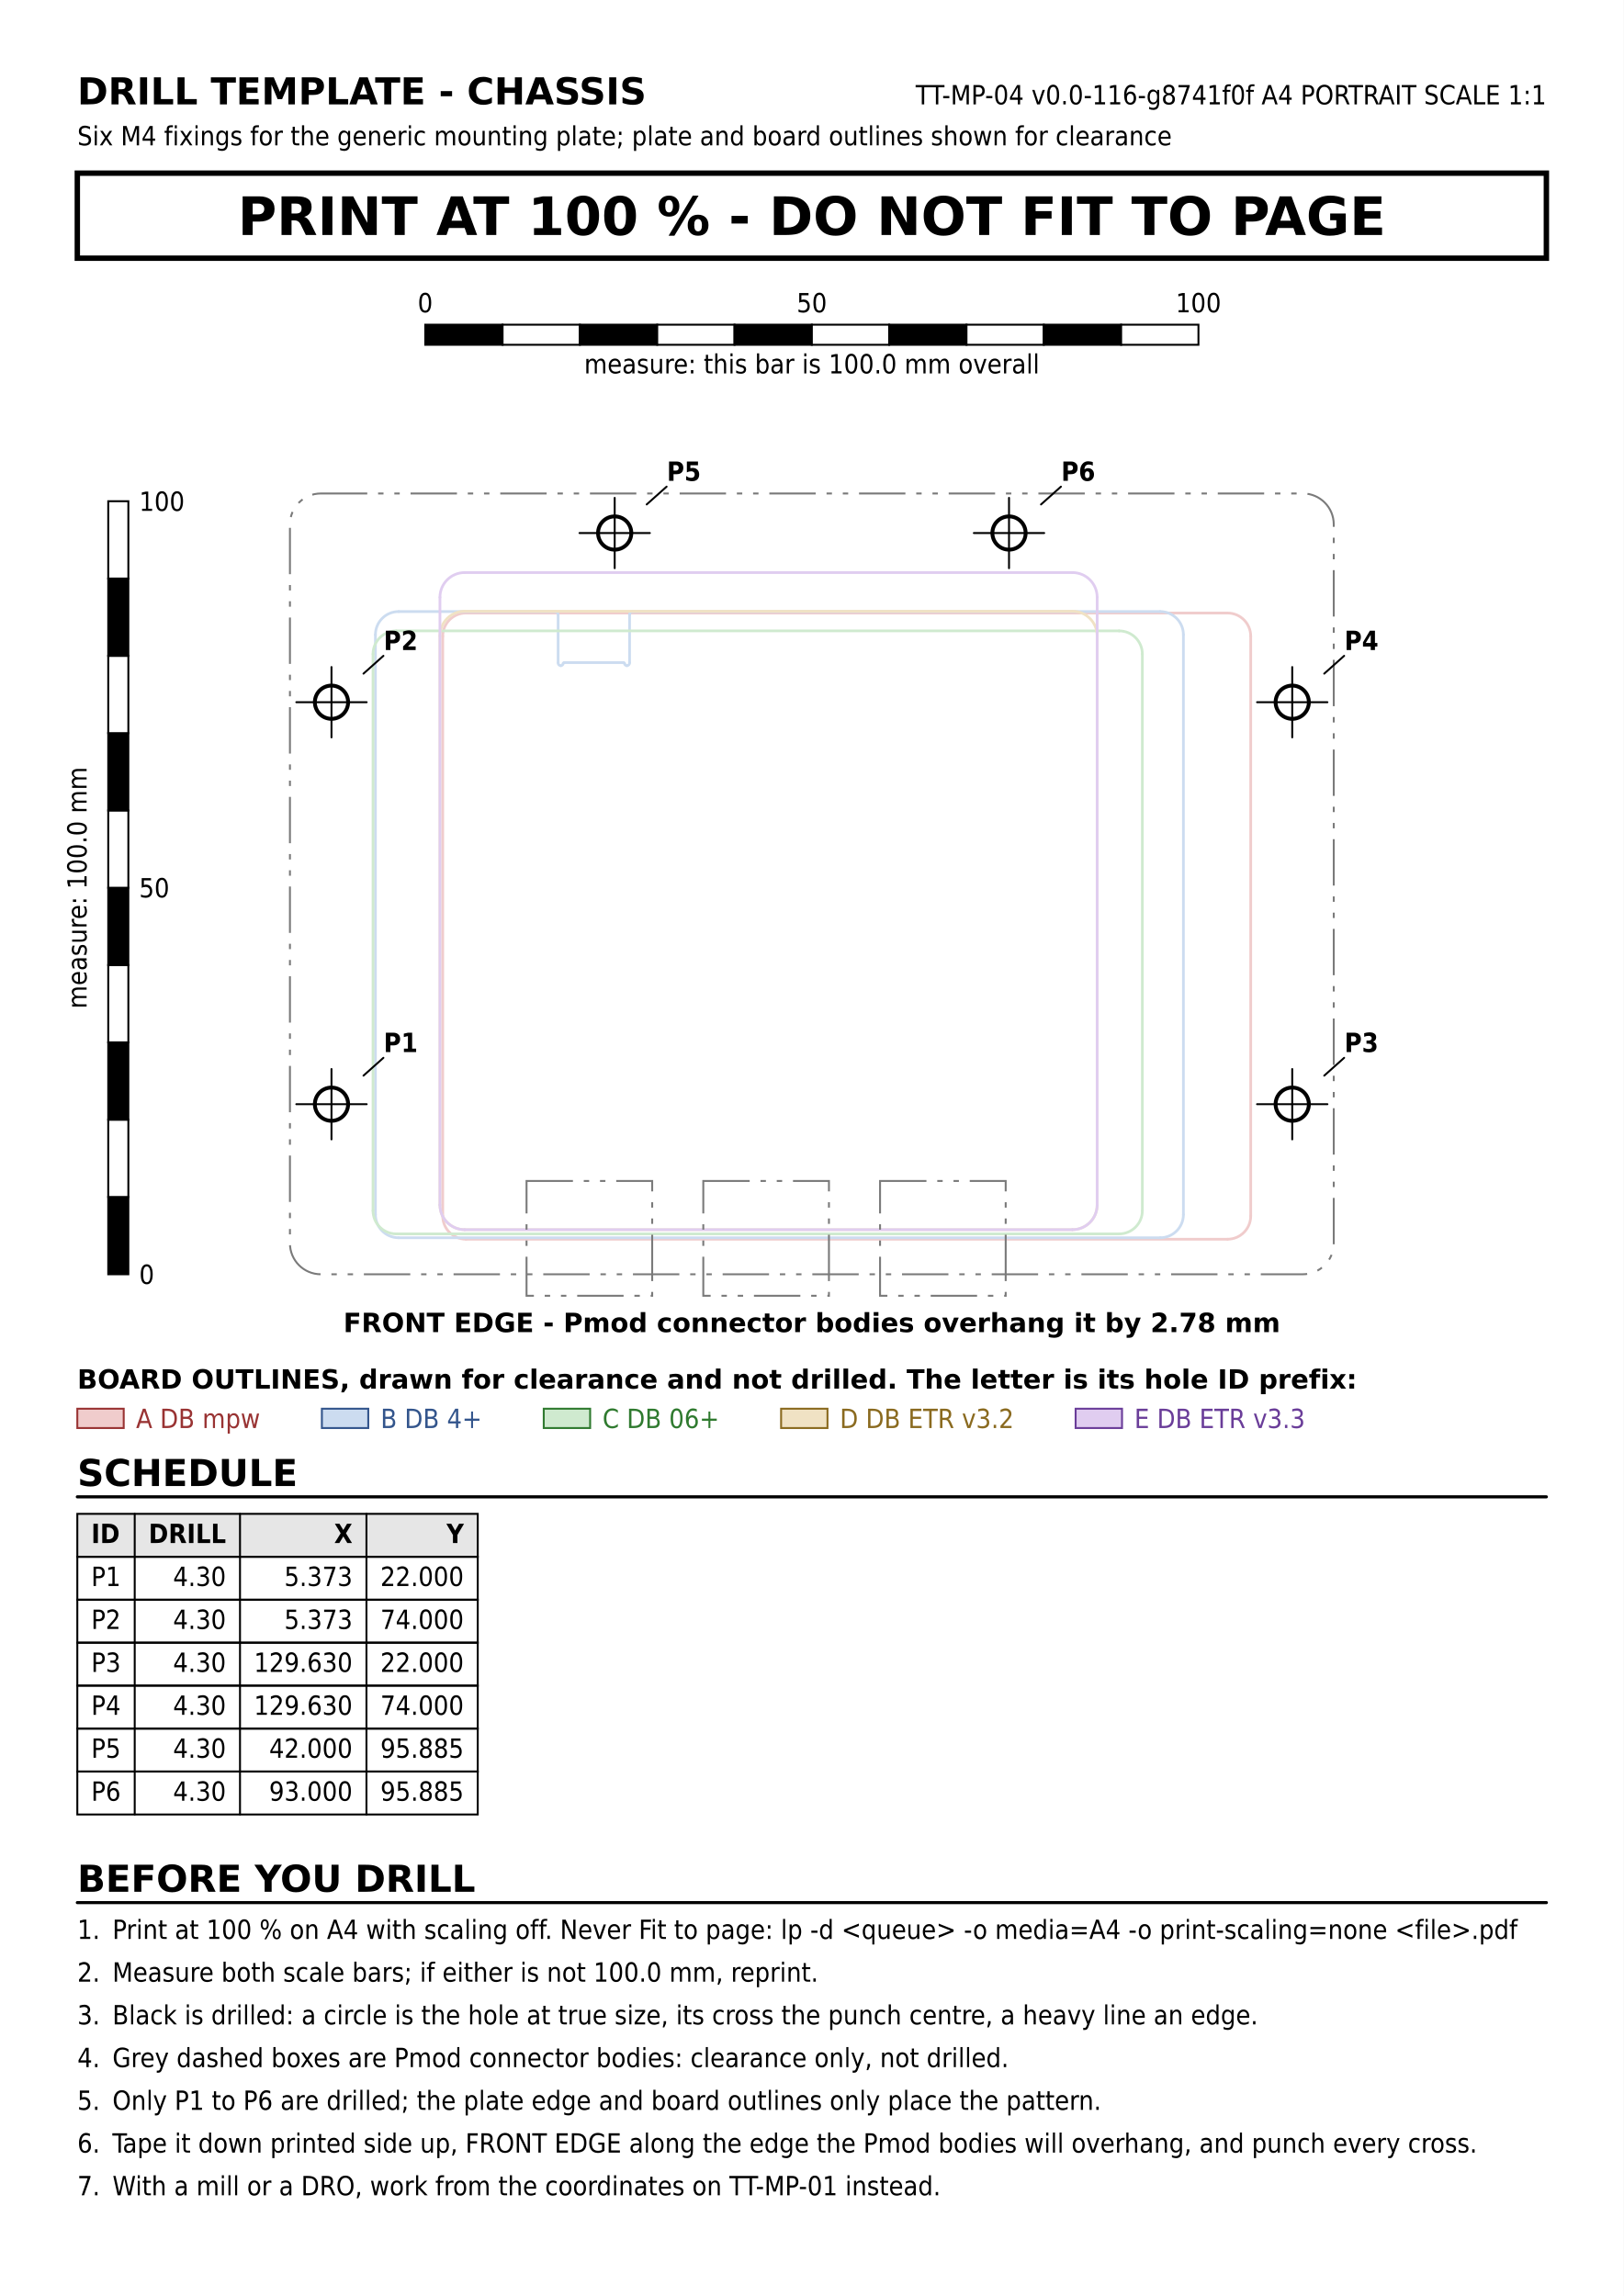
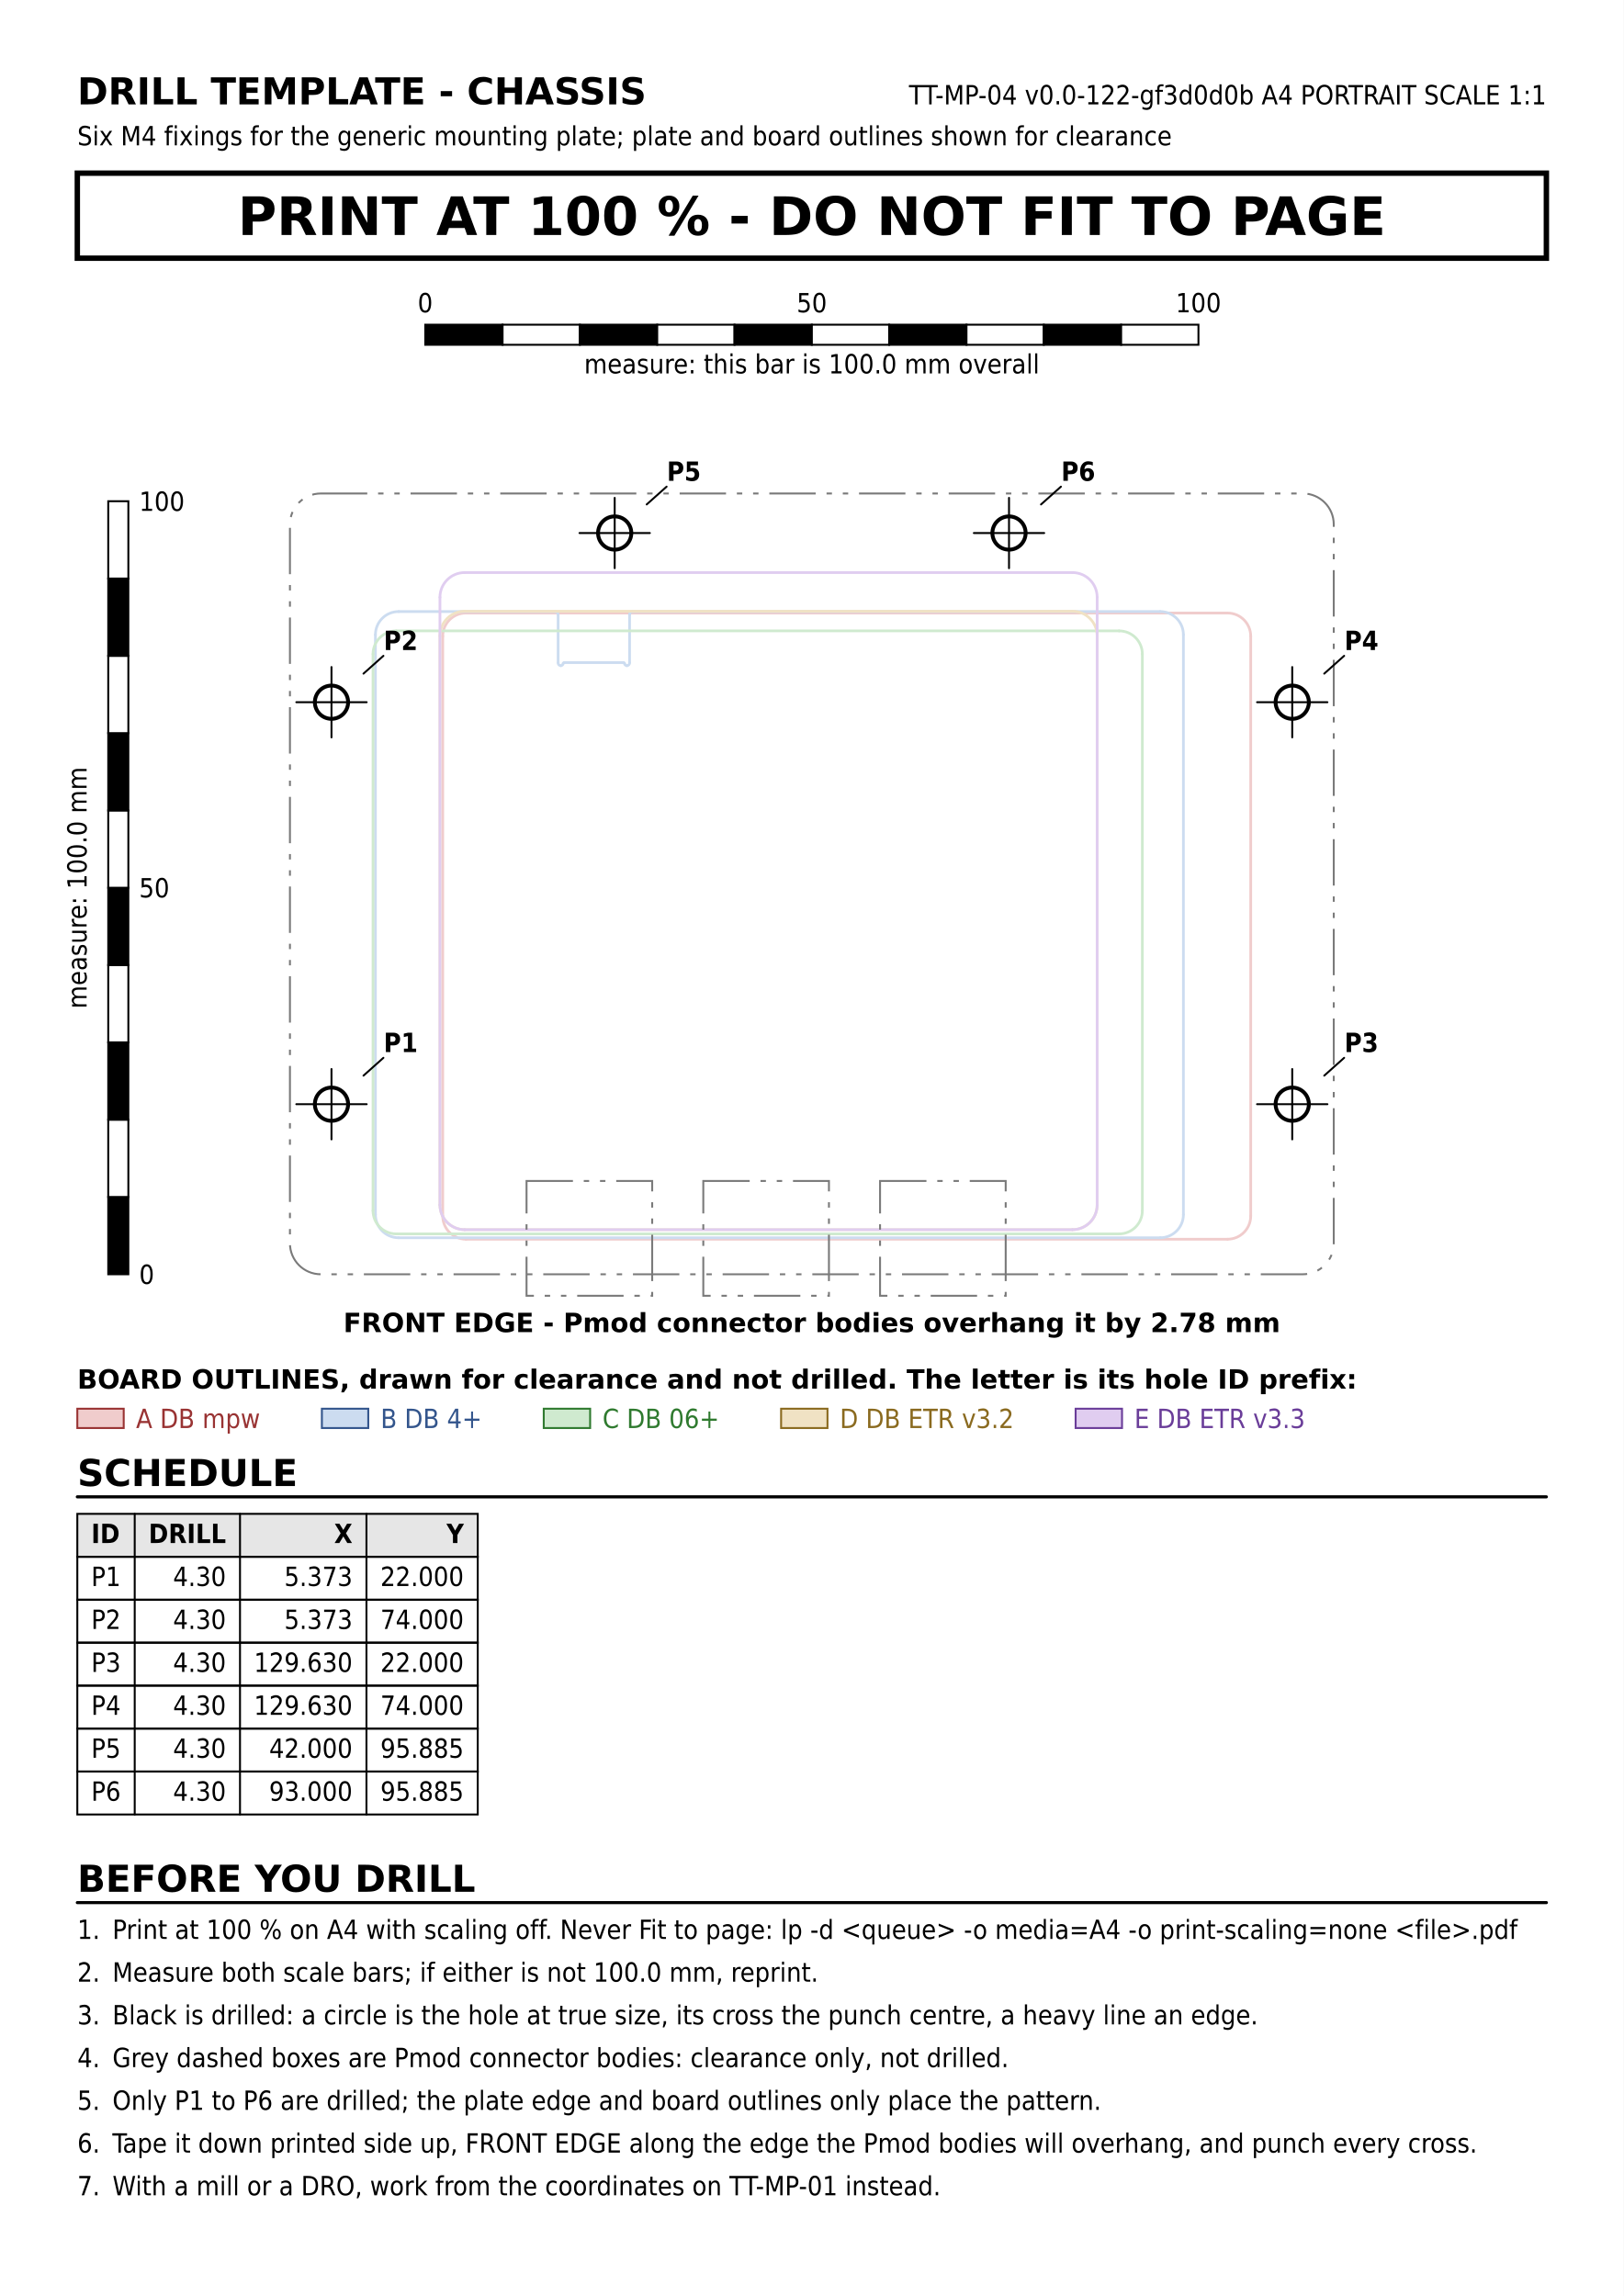
<svg xmlns="http://www.w3.org/2000/svg" version="1.1" width="210mm" height="297mm" viewBox="0 0 210 297">
  <rect width="100%" height="100%" fill="#ffffff" />
  <text x="10" y="13.5" font-family="DejaVu Sans, Liberation Sans, sans-serif" font-size="4.801" fill="#000000" text-anchor="start" font-weight="bold">DRILL TEMPLATE - CHASSIS</text>
-   <text x="200" y="13.5" font-family="DejaVu Sans Condensed, DejaVu Sans, Liberation Sans, sans-serif" font-size="3.429" fill="#000000" text-anchor="end">TT-MP-04    v0.0-116-g8741f0f    A4 PORTRAIT    SCALE 1:1</text>
+   <text x="200" y="13.5" font-family="DejaVu Sans Condensed, DejaVu Sans, Liberation Sans, sans-serif" font-size="3.429" fill="#000000" text-anchor="end">TT-MP-04    v0.0-122-gf3d0d0b    A4 PORTRAIT    SCALE 1:1</text>
  <text x="10" y="18.8" font-family="DejaVu Sans Condensed, DejaVu Sans, Liberation Sans, sans-serif" font-size="3.429" fill="#000000" text-anchor="start">Six M4 fixings for the generic mounting plate; plate and board outlines shown for clearance</text>
  <rect x="10" y="22.4" width="190" height="11" fill="none" stroke="#000000" stroke-width="0.7" />
  <text x="105" y="30.4" font-family="DejaVu Sans, Liberation Sans, sans-serif" font-size="6.859" fill="#000000" text-anchor="middle" font-weight="bold">PRINT AT 100 %   -   DO NOT FIT TO PAGE</text>
  <rect x="55" y="42" width="10" height="2.6" fill="#000000" stroke="#000000" stroke-width="0.25" />
  <rect x="65" y="42" width="10" height="2.6" fill="#ffffff" stroke="#000000" stroke-width="0.25" />
  <rect x="75" y="42" width="10" height="2.6" fill="#000000" stroke="#000000" stroke-width="0.25" />
  <rect x="85" y="42" width="10" height="2.6" fill="#ffffff" stroke="#000000" stroke-width="0.25" />
  <rect x="95" y="42" width="10" height="2.6" fill="#000000" stroke="#000000" stroke-width="0.25" />
  <rect x="105" y="42" width="10" height="2.6" fill="#ffffff" stroke="#000000" stroke-width="0.25" />
  <rect x="115" y="42" width="10" height="2.6" fill="#000000" stroke="#000000" stroke-width="0.25" />
  <rect x="125" y="42" width="10" height="2.6" fill="#ffffff" stroke="#000000" stroke-width="0.25" />
  <rect x="135" y="42" width="10" height="2.6" fill="#000000" stroke="#000000" stroke-width="0.25" />
  <rect x="145" y="42" width="10" height="2.6" fill="#ffffff" stroke="#000000" stroke-width="0.25" />
  <text x="55" y="40.4" font-family="DejaVu Sans Condensed, DejaVu Sans, Liberation Sans, sans-serif" font-size="3.429" fill="#000000" text-anchor="middle">0</text>
  <text x="105" y="40.4" font-family="DejaVu Sans Condensed, DejaVu Sans, Liberation Sans, sans-serif" font-size="3.429" fill="#000000" text-anchor="middle">50</text>
  <text x="155" y="40.4" font-family="DejaVu Sans Condensed, DejaVu Sans, Liberation Sans, sans-serif" font-size="3.429" fill="#000000" text-anchor="middle">100</text>
  <text x="105" y="48.3" font-family="DejaVu Sans Condensed, DejaVu Sans, Liberation Sans, sans-serif" font-size="3.429" fill="#000000" text-anchor="middle">measure: this bar is 100.0 mm overall</text>
  <line x1="60.26" y1="79.299" x2="158.76" y2="79.299" stroke="#f0cccc" stroke-width="0.35" stroke-linecap="round" />
  <line x1="158.76" y1="160.299" x2="60.26" y2="160.299" stroke="#f0cccc" stroke-width="0.35" stroke-linecap="round" />
  <line x1="161.76" y1="82.299" x2="161.76" y2="157.299" stroke="#f0cccc" stroke-width="0.35" stroke-linecap="round" />
  <line x1="57.26" y1="157.299" x2="57.26" y2="82.299" stroke="#f0cccc" stroke-width="0.35" stroke-linecap="round" />
  <path d="M 158.76 79.299 A 3 3 0 0 1 161.76 82.299" fill="none" stroke="#f0cccc" stroke-width="0.35" stroke-linejoin="round" stroke-linecap="round" />
  <path d="M 60.26 160.299 A 3 3 0 0 1 57.26 157.299" fill="none" stroke="#f0cccc" stroke-width="0.35" stroke-linejoin="round" stroke-linecap="round" />
  <path d="M 57.26 82.299 A 3 3 0 0 1 60.26 79.299" fill="none" stroke="#f0cccc" stroke-width="0.35" stroke-linejoin="round" stroke-linecap="round" />
  <path d="M 161.76 157.299 A 3 3 0 0 1 158.76 160.299" fill="none" stroke="#f0cccc" stroke-width="0.35" stroke-linejoin="round" stroke-linecap="round" />
  <line x1="81.825" y1="79.109" x2="150.055" y2="79.109" stroke="#ccdcf0" stroke-width="0.35" stroke-linecap="round" />
  <line x1="150.055" y1="160.109" x2="51.555" y2="160.109" stroke="#ccdcf0" stroke-width="0.35" stroke-linecap="round" />
  <line x1="153.055" y1="82.109" x2="153.055" y2="157.109" stroke="#ccdcf0" stroke-width="0.35" stroke-linecap="round" />
  <line x1="71.785" y1="79.109" x2="51.555" y2="79.109" stroke="#ccdcf0" stroke-width="0.35" stroke-linecap="round" />
  <line x1="48.555" y1="157.109" x2="48.555" y2="82.109" stroke="#ccdcf0" stroke-width="0.35" stroke-linecap="round" />
  <line x1="72.185" y1="85.71" x2="72.185" y2="79.51" stroke="#ccdcf0" stroke-width="0.35" stroke-linecap="round" />
  <line x1="80.625" y1="85.71" x2="72.985" y2="85.71" stroke="#ccdcf0" stroke-width="0.35" stroke-linecap="round" />
  <line x1="81.425" y1="79.51" x2="81.425" y2="85.71" stroke="#ccdcf0" stroke-width="0.35" stroke-linecap="round" />
  <path d="M 71.785 79.109 A 0.4 0.4 0 0 1 72.185 79.51" fill="none" stroke="#ccdcf0" stroke-width="0.35" stroke-linejoin="round" stroke-linecap="round" />
  <path d="M 81.425 79.51 A 0.4 0.4 0 0 1 81.825 79.109" fill="none" stroke="#ccdcf0" stroke-width="0.35" stroke-linejoin="round" stroke-linecap="round" />
  <path d="M 150.055 79.109 A 3 3 0 0 1 153.055 82.109" fill="none" stroke="#ccdcf0" stroke-width="0.35" stroke-linejoin="round" stroke-linecap="round" />
  <path d="M 51.555 160.109 A 3 3 0 0 1 48.555 157.109" fill="none" stroke="#ccdcf0" stroke-width="0.35" stroke-linejoin="round" stroke-linecap="round" />
  <path d="M 48.555 82.109 A 3 3 0 0 1 51.555 79.109" fill="none" stroke="#ccdcf0" stroke-width="0.35" stroke-linejoin="round" stroke-linecap="round" />
  <path d="M 153.055 157.109 A 3 3 0 0 1 150.055 160.109" fill="none" stroke="#ccdcf0" stroke-width="0.35" stroke-linejoin="round" stroke-linecap="round" />
  <path d="M 72.51 86.109 A 0.364 0.364 0 0 1 72.185 85.71" fill="none" stroke="#ccdcf0" stroke-width="0.35" stroke-linejoin="round" stroke-linecap="round" />
  <path d="M 72.835 85.829 A 0.303 0.303 0 0 1 72.51 86.109" fill="none" stroke="#ccdcf0" stroke-width="0.35" stroke-linejoin="round" stroke-linecap="round" />
  <path d="M 72.835 85.829 A 0.136 0.136 0 0 1 72.985 85.71" fill="none" stroke="#ccdcf0" stroke-width="0.35" stroke-linejoin="round" stroke-linecap="round" />
  <path d="M 80.625 85.71 A 0.136 0.136 0 0 1 80.775 85.829" fill="none" stroke="#ccdcf0" stroke-width="0.35" stroke-linejoin="round" stroke-linecap="round" />
  <path d="M 81.1 86.109 A 0.303 0.303 0 0 1 80.775 85.829" fill="none" stroke="#ccdcf0" stroke-width="0.35" stroke-linejoin="round" stroke-linecap="round" />
  <path d="M 81.425 85.71 A 0.364 0.364 0 0 1 81.1 86.109" fill="none" stroke="#ccdcf0" stroke-width="0.35" stroke-linejoin="round" stroke-linecap="round" />
  <line x1="51.245" y1="81.609" x2="144.745" y2="81.609" stroke="#cfeacf" stroke-width="0.35" stroke-linecap="round" />
  <line x1="144.745" y1="159.609" x2="51.245" y2="159.609" stroke="#cfeacf" stroke-width="0.35" stroke-linecap="round" />
  <line x1="147.745" y1="84.609" x2="147.745" y2="156.609" stroke="#cfeacf" stroke-width="0.35" stroke-linecap="round" />
  <line x1="48.245" y1="156.609" x2="48.245" y2="84.609" stroke="#cfeacf" stroke-width="0.35" stroke-linecap="round" />
  <path d="M 144.745 81.609 A 3 3 0 0 1 147.745 84.609" fill="none" stroke="#cfeacf" stroke-width="0.35" stroke-linejoin="round" stroke-linecap="round" />
  <path d="M 51.245 159.609 A 3 3 0 0 1 48.245 156.609" fill="none" stroke="#cfeacf" stroke-width="0.35" stroke-linejoin="round" stroke-linecap="round" />
  <path d="M 48.245 84.609 A 3 3 0 0 1 51.245 81.609" fill="none" stroke="#cfeacf" stroke-width="0.35" stroke-linejoin="round" stroke-linecap="round" />
  <path d="M 147.745 156.609 A 3 3 0 0 1 144.745 159.609" fill="none" stroke="#cfeacf" stroke-width="0.35" stroke-linejoin="round" stroke-linecap="round" />
  <line x1="138.7" y1="159.065" x2="60.1" y2="159.065" stroke="#f0e2c4" stroke-width="0.35" stroke-linecap="round" />
  <line x1="56.9" y1="155.864" x2="56.9" y2="82.264" stroke="#f0e2c4" stroke-width="0.35" stroke-linecap="round" />
  <line x1="141.9" y1="82.264" x2="141.9" y2="155.864" stroke="#f0e2c4" stroke-width="0.35" stroke-linecap="round" />
  <line x1="60.1" y1="79.064" x2="138.7" y2="79.064" stroke="#f0e2c4" stroke-width="0.35" stroke-linecap="round" />
  <path d="M 60.1 159.065 A 3.2 3.2 0 0 1 56.9 155.864" fill="none" stroke="#f0e2c4" stroke-width="0.35" stroke-linejoin="round" stroke-linecap="round" />
  <path d="M 141.9 155.864 A 3.2 3.2 0 0 1 138.7 159.065" fill="none" stroke="#f0e2c4" stroke-width="0.35" stroke-linejoin="round" stroke-linecap="round" />
  <path d="M 138.7 79.064 A 3.2 3.2 0 0 1 141.9 82.264" fill="none" stroke="#f0e2c4" stroke-width="0.35" stroke-linejoin="round" stroke-linecap="round" />
  <path d="M 56.9 82.264 A 3.2 3.2 0 0 1 60.1 79.064" fill="none" stroke="#f0e2c4" stroke-width="0.35" stroke-linejoin="round" stroke-linecap="round" />
  <line x1="56.9" y1="155.864" x2="56.9" y2="77.264" stroke="#e0cdf0" stroke-width="0.35" stroke-linecap="round" />
  <line x1="60.1" y1="74.064" x2="138.7" y2="74.064" stroke="#e0cdf0" stroke-width="0.35" stroke-linecap="round" />
  <line x1="138.7" y1="159.065" x2="60.1" y2="159.065" stroke="#e0cdf0" stroke-width="0.35" stroke-linecap="round" />
  <line x1="141.9" y1="77.264" x2="141.9" y2="155.864" stroke="#e0cdf0" stroke-width="0.35" stroke-linecap="round" />
  <path d="M 56.9 77.264 A 3.2 3.2 0 0 1 60.1 74.064" fill="none" stroke="#e0cdf0" stroke-width="0.35" stroke-linejoin="round" stroke-linecap="round" />
  <path d="M 60.1 159.065 A 3.2 3.2 0 0 1 56.9 155.864" fill="none" stroke="#e0cdf0" stroke-width="0.35" stroke-linejoin="round" stroke-linecap="round" />
  <path d="M 138.7 74.064 A 3.2 3.2 0 0 1 141.9 77.264" fill="none" stroke="#e0cdf0" stroke-width="0.35" stroke-linejoin="round" stroke-linecap="round" />
  <path d="M 141.9 155.864 A 3.2 3.2 0 0 1 138.7 159.065" fill="none" stroke="#e0cdf0" stroke-width="0.35" stroke-linejoin="round" stroke-linecap="round" />
  <rect x="68.1" y="152.764" width="16.25" height="14.85" fill="none" stroke="#7a7a7a" stroke-width="0.25" stroke-dasharray="6.0,1.4,0.7,1.4,0.7,1.4" />
  <rect x="90.96" y="152.764" width="16.25" height="14.85" fill="none" stroke="#7a7a7a" stroke-width="0.25" stroke-dasharray="6.0,1.4,0.7,1.4,0.7,1.4" />
  <rect x="113.82" y="152.764" width="16.25" height="14.85" fill="none" stroke="#7a7a7a" stroke-width="0.25" stroke-dasharray="6.0,1.4,0.7,1.4,0.7,1.4" />
  <rect x="37.5" y="63.834" width="135" height="101" fill="none" stroke="#7a7a7a" stroke-width="0.25" stroke-dasharray="6.0,1.4,0.7,1.4,0.7,1.4" rx="4" ry="4" />
  <circle cx="42.873" cy="142.834" r="2.15" fill="#ffffff" stroke="#000000" stroke-width="0.5" />
  <line x1="38.323" y1="142.834" x2="47.423" y2="142.834" stroke="#000000" stroke-width="0.25" stroke-linecap="round" />
  <line x1="42.873" y1="147.385" x2="42.873" y2="138.285" stroke="#000000" stroke-width="0.25" stroke-linecap="round" />
  <circle cx="42.873" cy="90.835" r="2.15" fill="#ffffff" stroke="#000000" stroke-width="0.5" />
  <line x1="38.323" y1="90.835" x2="47.423" y2="90.835" stroke="#000000" stroke-width="0.25" stroke-linecap="round" />
  <line x1="42.873" y1="95.385" x2="42.873" y2="86.284" stroke="#000000" stroke-width="0.25" stroke-linecap="round" />
  <circle cx="167.13" cy="142.834" r="2.15" fill="#ffffff" stroke="#000000" stroke-width="0.5" />
  <line x1="162.58" y1="142.834" x2="171.68" y2="142.834" stroke="#000000" stroke-width="0.25" stroke-linecap="round" />
  <line x1="167.13" y1="147.385" x2="167.13" y2="138.285" stroke="#000000" stroke-width="0.25" stroke-linecap="round" />
  <circle cx="167.13" cy="90.835" r="2.15" fill="#ffffff" stroke="#000000" stroke-width="0.5" />
  <line x1="162.58" y1="90.835" x2="171.68" y2="90.835" stroke="#000000" stroke-width="0.25" stroke-linecap="round" />
  <line x1="167.13" y1="95.385" x2="167.13" y2="86.284" stroke="#000000" stroke-width="0.25" stroke-linecap="round" />
  <circle cx="79.5" cy="68.95" r="2.15" fill="#ffffff" stroke="#000000" stroke-width="0.5" />
  <line x1="74.95" y1="68.95" x2="84.05" y2="68.95" stroke="#000000" stroke-width="0.25" stroke-linecap="round" />
  <line x1="79.5" y1="73.499" x2="79.5" y2="64.4" stroke="#000000" stroke-width="0.25" stroke-linecap="round" />
  <circle cx="130.5" cy="68.95" r="2.15" fill="#ffffff" stroke="#000000" stroke-width="0.5" />
  <line x1="125.95" y1="68.95" x2="135.05" y2="68.95" stroke="#000000" stroke-width="0.25" stroke-linecap="round" />
  <line x1="130.5" y1="73.499" x2="130.5" y2="64.4" stroke="#000000" stroke-width="0.25" stroke-linecap="round" />
  <text x="105" y="172.315" font-family="DejaVu Sans, Liberation Sans, sans-serif" font-size="3.429" fill="#000000" text-anchor="middle" font-weight="bold">FRONT EDGE   -   Pmod connector bodies overhang it by 2.78 mm</text>
  <line x1="47.012" y1="139.137" x2="49.587" y2="136.836" stroke="#000000" stroke-width="0.25" stroke-linecap="round" />
  <text x="51.827" y="136.084" font-family="DejaVu Sans Condensed, DejaVu Sans, Liberation Sans, sans-serif" font-size="3.429" fill="#000000" text-anchor="middle" font-weight="bold">P1</text>
  <line x1="47.012" y1="87.137" x2="49.587" y2="84.836" stroke="#000000" stroke-width="0.25" stroke-linecap="round" />
  <text x="51.827" y="84.085" font-family="DejaVu Sans Condensed, DejaVu Sans, Liberation Sans, sans-serif" font-size="3.429" fill="#000000" text-anchor="middle" font-weight="bold">P2</text>
  <line x1="171.269" y1="139.137" x2="173.844" y2="136.836" stroke="#000000" stroke-width="0.25" stroke-linecap="round" />
  <text x="176.084" y="136.084" font-family="DejaVu Sans Condensed, DejaVu Sans, Liberation Sans, sans-serif" font-size="3.429" fill="#000000" text-anchor="middle" font-weight="bold">P3</text>
  <line x1="171.269" y1="87.137" x2="173.844" y2="84.836" stroke="#000000" stroke-width="0.25" stroke-linecap="round" />
  <text x="176.084" y="84.085" font-family="DejaVu Sans Condensed, DejaVu Sans, Liberation Sans, sans-serif" font-size="3.429" fill="#000000" text-anchor="middle" font-weight="bold">P4</text>
  <line x1="83.639" y1="65.252" x2="86.214" y2="62.951" stroke="#000000" stroke-width="0.25" stroke-linecap="round" />
  <text x="88.454" y="62.2" font-family="DejaVu Sans Condensed, DejaVu Sans, Liberation Sans, sans-serif" font-size="3.429" fill="#000000" text-anchor="middle" font-weight="bold">P5</text>
  <line x1="134.639" y1="65.252" x2="137.214" y2="62.951" stroke="#000000" stroke-width="0.25" stroke-linecap="round" />
  <text x="139.454" y="62.2" font-family="DejaVu Sans Condensed, DejaVu Sans, Liberation Sans, sans-serif" font-size="3.429" fill="#000000" text-anchor="middle" font-weight="bold">P6</text>
  <rect x="14" y="154.834" width="2.6" height="10" fill="#000000" stroke="#000000" stroke-width="0.25" />
  <rect x="14" y="144.834" width="2.6" height="10" fill="#ffffff" stroke="#000000" stroke-width="0.25" />
  <rect x="14" y="134.834" width="2.6" height="10" fill="#000000" stroke="#000000" stroke-width="0.25" />
  <rect x="14" y="124.835" width="2.6" height="10" fill="#ffffff" stroke="#000000" stroke-width="0.25" />
  <rect x="14" y="114.835" width="2.6" height="10" fill="#000000" stroke="#000000" stroke-width="0.25" />
  <rect x="14" y="104.835" width="2.6" height="10" fill="#ffffff" stroke="#000000" stroke-width="0.25" />
  <rect x="14" y="94.835" width="2.6" height="10" fill="#000000" stroke="#000000" stroke-width="0.25" />
  <rect x="14" y="84.835" width="2.6" height="10" fill="#ffffff" stroke="#000000" stroke-width="0.25" />
  <rect x="14" y="74.835" width="2.6" height="10" fill="#000000" stroke="#000000" stroke-width="0.25" />
  <rect x="14" y="64.835" width="2.6" height="10" fill="#ffffff" stroke="#000000" stroke-width="0.25" />
  <text x="18" y="166.084" font-family="DejaVu Sans Condensed, DejaVu Sans, Liberation Sans, sans-serif" font-size="3.429" fill="#000000" text-anchor="start">0</text>
  <text x="18" y="116.085" font-family="DejaVu Sans Condensed, DejaVu Sans, Liberation Sans, sans-serif" font-size="3.429" fill="#000000" text-anchor="start">50</text>
  <text x="18" y="66.085" font-family="DejaVu Sans Condensed, DejaVu Sans, Liberation Sans, sans-serif" font-size="3.429" fill="#000000" text-anchor="start">100</text>
  <text x="11.2" y="114.835" font-family="DejaVu Sans Condensed, DejaVu Sans, Liberation Sans, sans-serif" font-size="3.429" fill="#000000" text-anchor="middle" transform="rotate(-90 11.2 114.8345)">measure: 100.0 mm</text>
  <text x="10" y="179.624" font-family="DejaVu Sans, Liberation Sans, sans-serif" font-size="3.429" fill="#000000" text-anchor="start" font-weight="bold">BOARD OUTLINES, drawn for clearance and not drilled. The letter is its hole ID prefix:</text>
  <rect x="10" y="182.224" width="6" height="2.5" fill="#f0cccc" stroke="#993333" stroke-width="0.25" />
  <text x="17.6" y="184.724" font-family="DejaVu Sans Condensed, DejaVu Sans, Liberation Sans, sans-serif" font-size="3.429" fill="#993333" text-anchor="start">A  DB mpw</text>
  <rect x="41.63" y="182.224" width="6" height="2.5" fill="#ccdcf0" stroke="#33558c" stroke-width="0.25" />
  <text x="49.23" y="184.724" font-family="DejaVu Sans Condensed, DejaVu Sans, Liberation Sans, sans-serif" font-size="3.429" fill="#33558c" text-anchor="start">B  DB 4+</text>
  <rect x="70.325" y="182.224" width="6" height="2.5" fill="#cfeacf" stroke="#2f7a2f" stroke-width="0.25" />
  <text x="77.925" y="184.724" font-family="DejaVu Sans Condensed, DejaVu Sans, Liberation Sans, sans-serif" font-size="3.429" fill="#2f7a2f" text-anchor="start">C  DB 06+</text>
  <rect x="101.022" y="182.224" width="6" height="2.5" fill="#f0e2c4" stroke="#8a6a1f" stroke-width="0.25" />
  <text x="108.622" y="184.724" font-family="DejaVu Sans Condensed, DejaVu Sans, Liberation Sans, sans-serif" font-size="3.429" fill="#8a6a1f" text-anchor="start">D  DB ETR v3.2</text>
  <rect x="139.115" y="182.224" width="6" height="2.5" fill="#e0cdf0" stroke="#6a3d99" stroke-width="0.25" />
  <text x="146.715" y="184.724" font-family="DejaVu Sans Condensed, DejaVu Sans, Liberation Sans, sans-serif" font-size="3.429" fill="#6a3d99" text-anchor="start">E  DB ETR v3.3</text>
  <text x="10" y="192.224" font-family="DejaVu Sans, Liberation Sans, sans-serif" font-size="4.801" fill="#000000" text-anchor="start" font-weight="bold">SCHEDULE</text>
  <line x1="10" y1="193.624" x2="200" y2="193.624" stroke="#000000" stroke-width="0.4" stroke-linecap="round" />
  <rect x="10" y="195.824" width="51.787" height="5.556" fill="#e6e6e6" stroke="#000000" stroke-width="0.25" />
  <text x="11.8" y="199.602" font-family="DejaVu Sans Condensed, DejaVu Sans, Liberation Sans, sans-serif" font-size="3.429" fill="#000000" text-anchor="start" font-weight="bold">ID</text>
  <text x="29.24" y="199.602" font-family="DejaVu Sans Condensed, DejaVu Sans, Liberation Sans, sans-serif" font-size="3.429" fill="#000000" text-anchor="end" font-weight="bold">DRILL</text>
  <text x="45.595" y="199.602" font-family="DejaVu Sans Condensed, DejaVu Sans, Liberation Sans, sans-serif" font-size="3.429" fill="#000000" text-anchor="end" font-weight="bold">X</text>
  <text x="59.987" y="199.602" font-family="DejaVu Sans Condensed, DejaVu Sans, Liberation Sans, sans-serif" font-size="3.429" fill="#000000" text-anchor="end" font-weight="bold">Y</text>
  <rect x="10" y="201.379" width="51.787" height="5.556" fill="none" stroke="#000000" stroke-width="0.25" />
  <text x="11.8" y="205.157" font-family="DejaVu Sans Condensed, DejaVu Sans, Liberation Sans, sans-serif" font-size="3.429" fill="#000000" text-anchor="start">P1</text>
  <text x="29.24" y="205.157" font-family="DejaVu Sans Condensed, DejaVu Sans, Liberation Sans, sans-serif" font-size="3.429" fill="#000000" text-anchor="end">4.30</text>
  <text x="45.595" y="205.157" font-family="DejaVu Sans Condensed, DejaVu Sans, Liberation Sans, sans-serif" font-size="3.429" fill="#000000" text-anchor="end">5.373</text>
  <text x="59.987" y="205.157" font-family="DejaVu Sans Condensed, DejaVu Sans, Liberation Sans, sans-serif" font-size="3.429" fill="#000000" text-anchor="end">22.000</text>
  <rect x="10" y="206.935" width="51.787" height="5.556" fill="none" stroke="#000000" stroke-width="0.25" />
  <text x="11.8" y="210.713" font-family="DejaVu Sans Condensed, DejaVu Sans, Liberation Sans, sans-serif" font-size="3.429" fill="#000000" text-anchor="start">P2</text>
  <text x="29.24" y="210.713" font-family="DejaVu Sans Condensed, DejaVu Sans, Liberation Sans, sans-serif" font-size="3.429" fill="#000000" text-anchor="end">4.30</text>
  <text x="45.595" y="210.713" font-family="DejaVu Sans Condensed, DejaVu Sans, Liberation Sans, sans-serif" font-size="3.429" fill="#000000" text-anchor="end">5.373</text>
  <text x="59.987" y="210.713" font-family="DejaVu Sans Condensed, DejaVu Sans, Liberation Sans, sans-serif" font-size="3.429" fill="#000000" text-anchor="end">74.000</text>
  <rect x="10" y="212.49" width="51.787" height="5.556" fill="none" stroke="#000000" stroke-width="0.25" />
  <text x="11.8" y="216.268" font-family="DejaVu Sans Condensed, DejaVu Sans, Liberation Sans, sans-serif" font-size="3.429" fill="#000000" text-anchor="start">P3</text>
  <text x="29.24" y="216.268" font-family="DejaVu Sans Condensed, DejaVu Sans, Liberation Sans, sans-serif" font-size="3.429" fill="#000000" text-anchor="end">4.30</text>
  <text x="45.595" y="216.268" font-family="DejaVu Sans Condensed, DejaVu Sans, Liberation Sans, sans-serif" font-size="3.429" fill="#000000" text-anchor="end">129.630</text>
  <text x="59.987" y="216.268" font-family="DejaVu Sans Condensed, DejaVu Sans, Liberation Sans, sans-serif" font-size="3.429" fill="#000000" text-anchor="end">22.000</text>
  <rect x="10" y="218.046" width="51.787" height="5.556" fill="none" stroke="#000000" stroke-width="0.25" />
  <text x="11.8" y="221.824" font-family="DejaVu Sans Condensed, DejaVu Sans, Liberation Sans, sans-serif" font-size="3.429" fill="#000000" text-anchor="start">P4</text>
  <text x="29.24" y="221.824" font-family="DejaVu Sans Condensed, DejaVu Sans, Liberation Sans, sans-serif" font-size="3.429" fill="#000000" text-anchor="end">4.30</text>
  <text x="45.595" y="221.824" font-family="DejaVu Sans Condensed, DejaVu Sans, Liberation Sans, sans-serif" font-size="3.429" fill="#000000" text-anchor="end">129.630</text>
  <text x="59.987" y="221.824" font-family="DejaVu Sans Condensed, DejaVu Sans, Liberation Sans, sans-serif" font-size="3.429" fill="#000000" text-anchor="end">74.000</text>
  <rect x="10" y="223.602" width="51.787" height="5.556" fill="none" stroke="#000000" stroke-width="0.25" />
  <text x="11.8" y="227.379" font-family="DejaVu Sans Condensed, DejaVu Sans, Liberation Sans, sans-serif" font-size="3.429" fill="#000000" text-anchor="start">P5</text>
  <text x="29.24" y="227.379" font-family="DejaVu Sans Condensed, DejaVu Sans, Liberation Sans, sans-serif" font-size="3.429" fill="#000000" text-anchor="end">4.30</text>
  <text x="45.595" y="227.379" font-family="DejaVu Sans Condensed, DejaVu Sans, Liberation Sans, sans-serif" font-size="3.429" fill="#000000" text-anchor="end">42.000</text>
  <text x="59.987" y="227.379" font-family="DejaVu Sans Condensed, DejaVu Sans, Liberation Sans, sans-serif" font-size="3.429" fill="#000000" text-anchor="end">95.885</text>
  <rect x="10" y="229.157" width="51.787" height="5.556" fill="none" stroke="#000000" stroke-width="0.25" />
  <text x="11.8" y="232.935" font-family="DejaVu Sans Condensed, DejaVu Sans, Liberation Sans, sans-serif" font-size="3.429" fill="#000000" text-anchor="start">P6</text>
  <text x="29.24" y="232.935" font-family="DejaVu Sans Condensed, DejaVu Sans, Liberation Sans, sans-serif" font-size="3.429" fill="#000000" text-anchor="end">4.30</text>
  <text x="45.595" y="232.935" font-family="DejaVu Sans Condensed, DejaVu Sans, Liberation Sans, sans-serif" font-size="3.429" fill="#000000" text-anchor="end">93.000</text>
  <text x="59.987" y="232.935" font-family="DejaVu Sans Condensed, DejaVu Sans, Liberation Sans, sans-serif" font-size="3.429" fill="#000000" text-anchor="end">95.885</text>
  <line x1="17.423" y1="195.824" x2="17.423" y2="234.713" stroke="#000000" stroke-width="0.25" stroke-linecap="round" />
  <line x1="31.04" y1="195.824" x2="31.04" y2="234.713" stroke="#000000" stroke-width="0.25" stroke-linecap="round" />
  <line x1="47.395" y1="195.824" x2="47.395" y2="234.713" stroke="#000000" stroke-width="0.25" stroke-linecap="round" />
  <text x="10" y="244.713" font-family="DejaVu Sans, Liberation Sans, sans-serif" font-size="4.801" fill="#000000" text-anchor="start" font-weight="bold">BEFORE YOU DRILL</text>
  <line x1="10" y1="246.113" x2="200" y2="246.113" stroke="#000000" stroke-width="0.4" stroke-linecap="round" />
  <text x="10" y="250.813" font-family="DejaVu Sans Condensed, DejaVu Sans, Liberation Sans, sans-serif" font-size="3.429" fill="#000000" text-anchor="start">1.</text>
  <text x="14.542" y="250.813" font-family="DejaVu Sans Condensed, DejaVu Sans, Liberation Sans, sans-serif" font-size="3.429" fill="#000000" text-anchor="start">Print at 100 % on A4 with scaling off. Never Fit to page: lp -d &lt;queue&gt; -o media=A4 -o print-scaling=none &lt;file&gt;.pdf</text>
  <text x="10" y="256.339" font-family="DejaVu Sans Condensed, DejaVu Sans, Liberation Sans, sans-serif" font-size="3.429" fill="#000000" text-anchor="start">2.</text>
  <text x="14.542" y="256.339" font-family="DejaVu Sans Condensed, DejaVu Sans, Liberation Sans, sans-serif" font-size="3.429" fill="#000000" text-anchor="start">Measure both scale bars; if either is not 100.0 mm, reprint.</text>
  <text x="10" y="261.866" font-family="DejaVu Sans Condensed, DejaVu Sans, Liberation Sans, sans-serif" font-size="3.429" fill="#000000" text-anchor="start">3.</text>
  <text x="14.542" y="261.866" font-family="DejaVu Sans Condensed, DejaVu Sans, Liberation Sans, sans-serif" font-size="3.429" fill="#000000" text-anchor="start">Black is drilled: a circle is the hole at true size, its cross the punch centre, a heavy line an edge.</text>
  <text x="10" y="267.393" font-family="DejaVu Sans Condensed, DejaVu Sans, Liberation Sans, sans-serif" font-size="3.429" fill="#000000" text-anchor="start">4.</text>
  <text x="14.542" y="267.393" font-family="DejaVu Sans Condensed, DejaVu Sans, Liberation Sans, sans-serif" font-size="3.429" fill="#000000" text-anchor="start">Grey dashed boxes are Pmod connector bodies: clearance only, not drilled.</text>
  <text x="10" y="272.92" font-family="DejaVu Sans Condensed, DejaVu Sans, Liberation Sans, sans-serif" font-size="3.429" fill="#000000" text-anchor="start">5.</text>
  <text x="14.542" y="272.92" font-family="DejaVu Sans Condensed, DejaVu Sans, Liberation Sans, sans-serif" font-size="3.429" fill="#000000" text-anchor="start">Only P1 to P6 are drilled; the plate edge and board outlines only place the pattern.</text>
  <text x="10" y="278.447" font-family="DejaVu Sans Condensed, DejaVu Sans, Liberation Sans, sans-serif" font-size="3.429" fill="#000000" text-anchor="start">6.</text>
  <text x="14.542" y="278.447" font-family="DejaVu Sans Condensed, DejaVu Sans, Liberation Sans, sans-serif" font-size="3.429" fill="#000000" text-anchor="start">Tape it down printed side up, FRONT EDGE along the edge the Pmod bodies will overhang, and punch every cross.</text>
  <text x="10" y="283.973" font-family="DejaVu Sans Condensed, DejaVu Sans, Liberation Sans, sans-serif" font-size="3.429" fill="#000000" text-anchor="start">7.</text>
  <text x="14.542" y="283.973" font-family="DejaVu Sans Condensed, DejaVu Sans, Liberation Sans, sans-serif" font-size="3.429" fill="#000000" text-anchor="start">With a mill or a DRO, work from the coordinates on TT-MP-01 instead.</text>
</svg>
